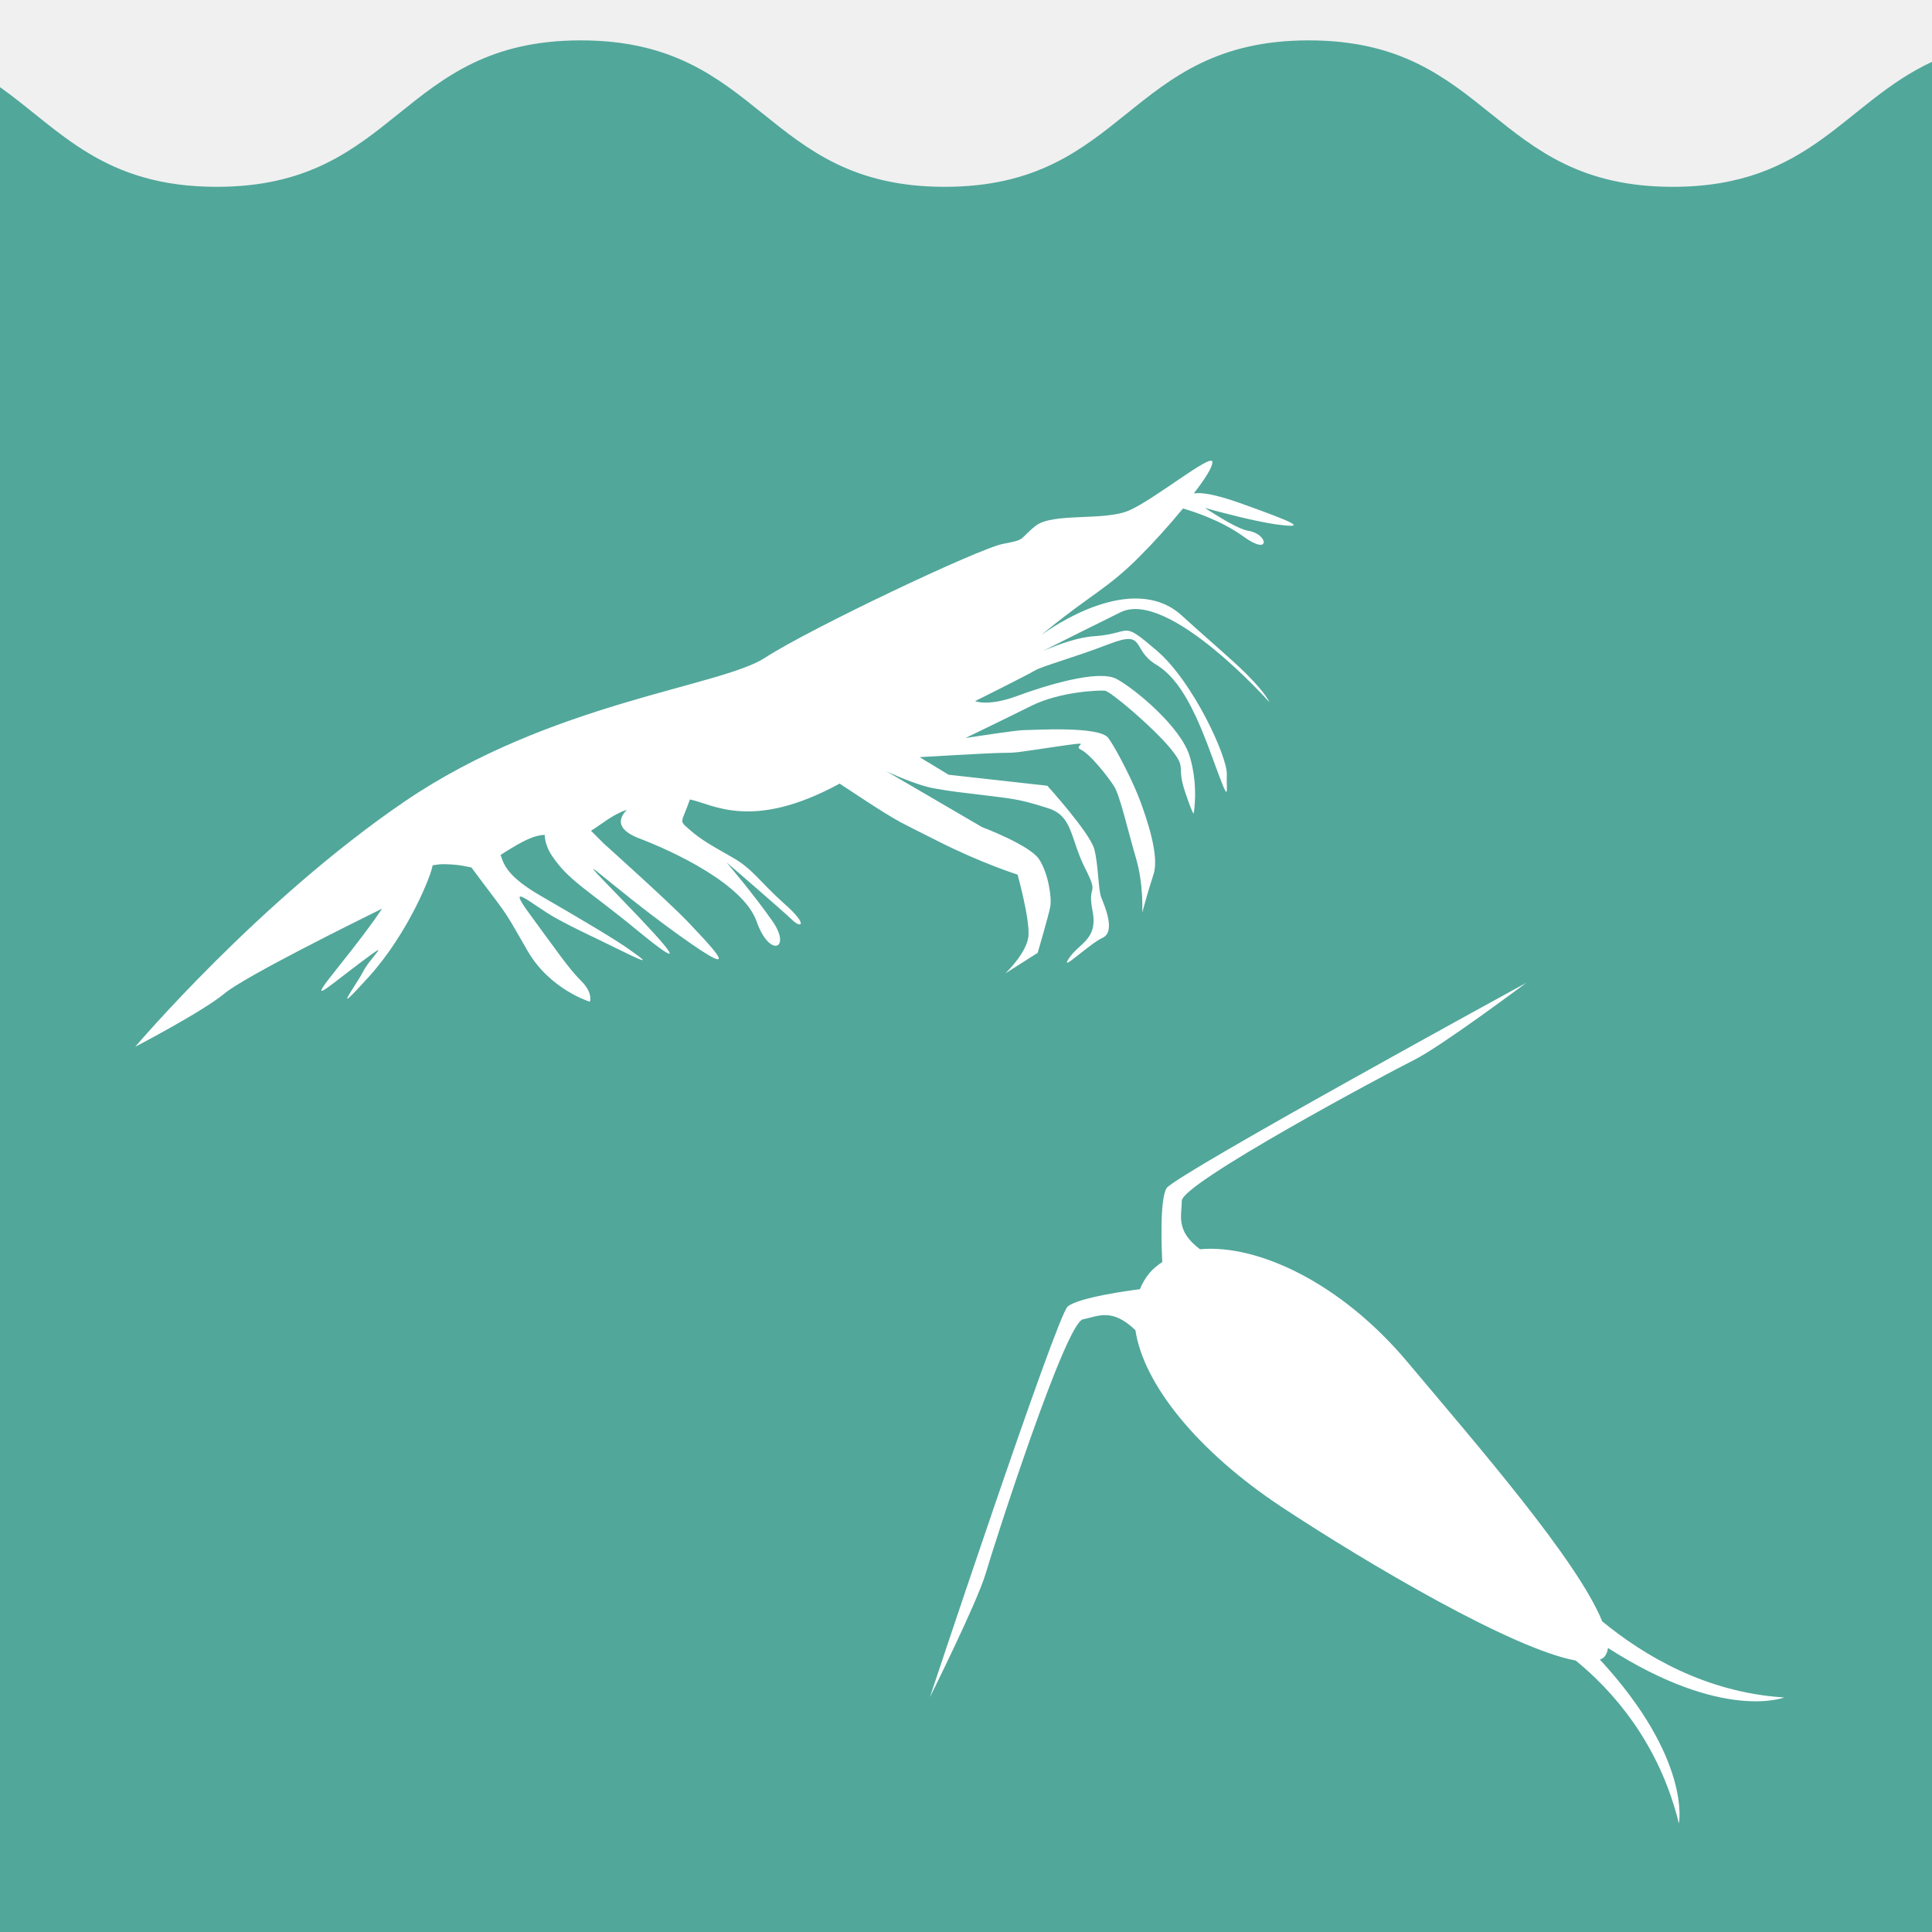
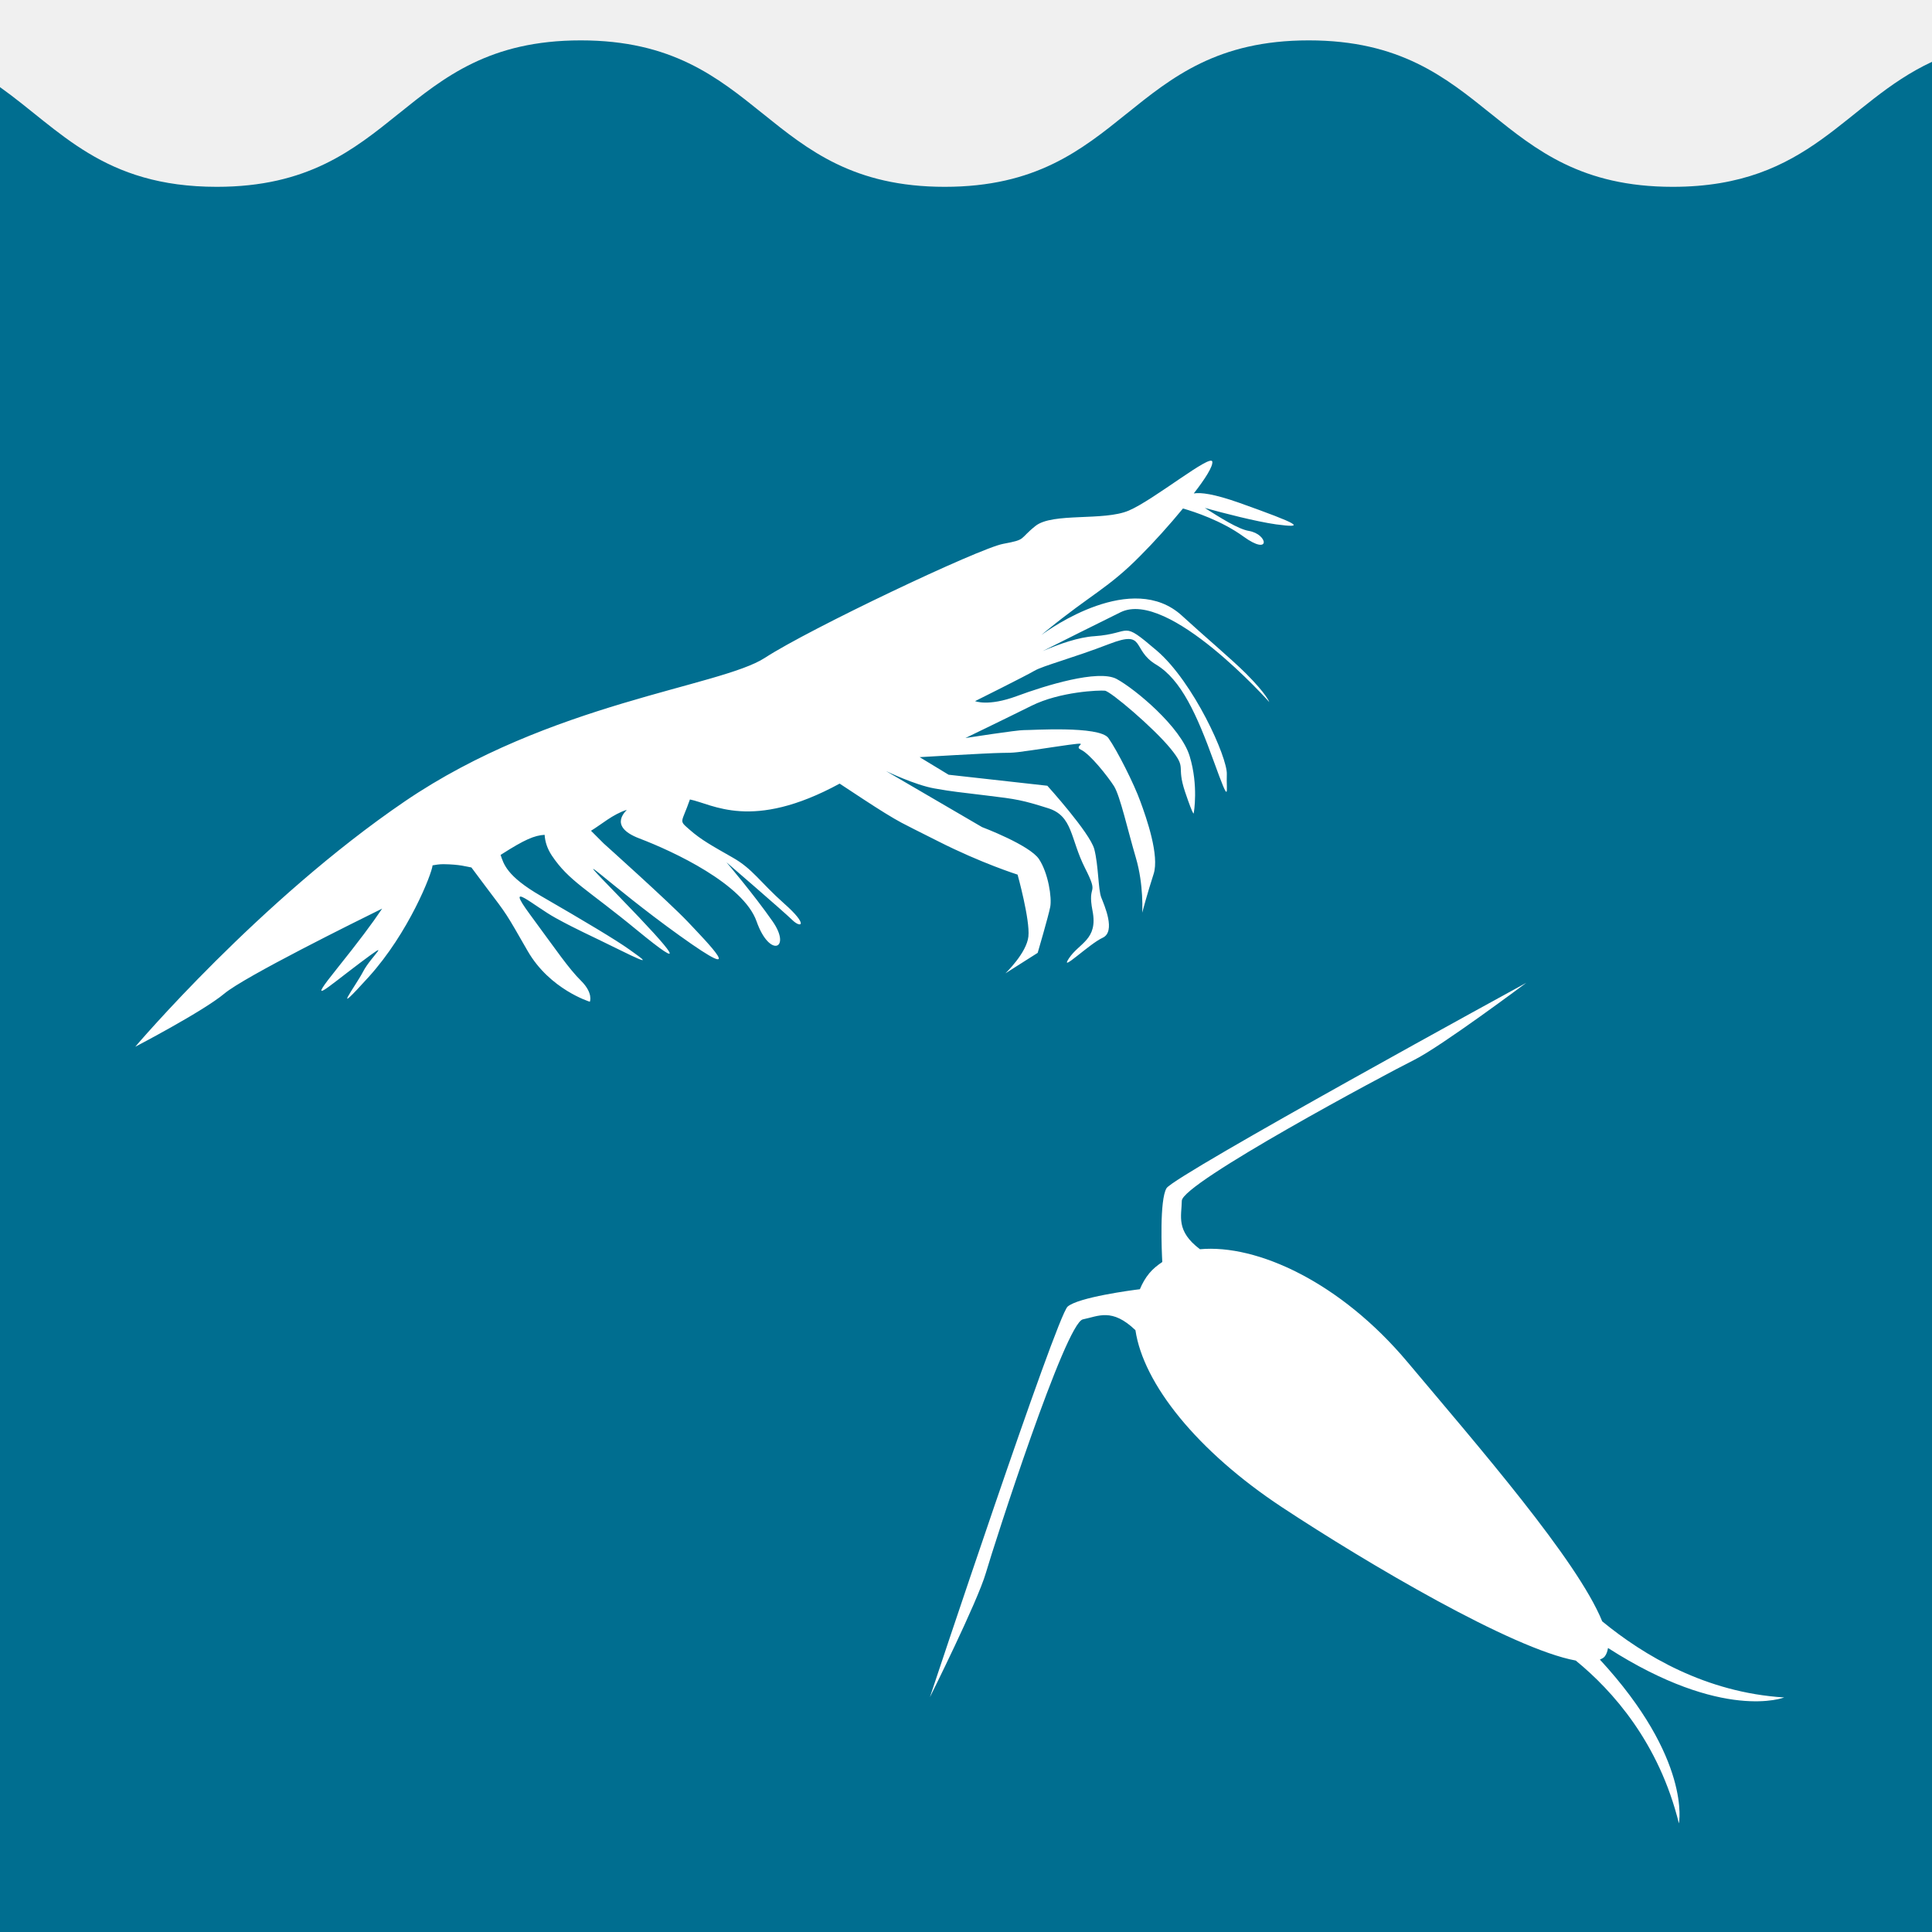
<svg xmlns="http://www.w3.org/2000/svg" version="1.1" id="Layer_1" x="0px" y="0px" viewBox="0 0 100 100" style="enable-background:new 0 0 100 100;" xml:space="preserve">
  <style type="text/css">
- 	.st0{fill:#51A79A;}
+ 	.st0{fill:#006e90;}
	.st1{fill:#FFFFFF;}
</style>
  <g>
    <path class="st0" d="M100,3.2c-4.54,2.11-6.27,6.47-13.42,6.47c-9.42,0-9.42-7.58-18.84-7.58c-9.42,0-9.42,7.58-18.84,7.58   s-9.42-7.58-18.84-7.58c-9.42,0-9.42,7.58-18.84,7.58C5.33,9.67,3.12,6.73,0,4.51V100h100V3.2z" />
    <path class="st1" d="M92.35,87.86c-4.06-0.25-7.28-2.18-9.42-3.94c-1.28-3.16-6.46-9.11-10.07-13.41   c-3.48-4.15-7.8-6.12-10.75-5.85c-1.26-0.95-0.95-1.71-0.94-2.51c0.02-0.92,10.6-6.58,12.01-7.28c1.41-0.7,5.82-4,5.82-4   S60.8,60.82,60.38,61.5c-0.37,0.61-0.25,3.3-0.22,3.82c-0.25,0.17-0.48,0.35-0.67,0.58c-0.21,0.25-0.37,0.54-0.49,0.83   c-0.43,0.05-3.19,0.42-3.74,0.9c-0.59,0.53-7.13,20.22-7.13,20.22s2.46-4.93,2.9-6.44c0.44-1.51,4.12-12.94,5.02-13.12   c0.8-0.16,1.5-0.61,2.72,0.56c0.41,2.77,3.18,6.25,7.58,9.16c4.46,2.94,11.93,7.34,15.21,7.94c1.91,1.56,4.31,4.25,5.34,8.43   c0,0,0.67-3.32-4.09-8.48c0.09-0.04,0.18-0.08,0.24-0.15c0.1-0.12,0.15-0.27,0.18-0.45C89.19,89.12,92.35,87.86,92.35,87.86z" />
    <path class="st1" d="M64.13,26.02c-1.31-0.46-1.98-0.54-2.34-0.48c0.59-0.76,0.99-1.39,0.96-1.64c-0.05-0.45-3.03,1.98-4.33,2.53   c-1.3,0.55-3.93,0.09-4.82,0.79c-0.88,0.7-0.44,0.7-1.68,0.93c-1.24,0.23-10.03,4.4-12.33,5.9c-2.31,1.5-11.12,2.31-18.64,7.43   c-7.52,5.12-13.95,12.7-13.95,12.7s3.51-1.83,4.61-2.75c1.05-0.88,6.79-3.72,8.17-4.4c-0.53,0.79-1.23,1.72-2.31,3.07   c-1.64,2.04-0.66,1.11,1.15-0.25c1.81-1.36,0.59-0.36,0.18,0.43c-0.41,0.79-1.79,2.58,0.29,0.28c2.07-2.29,3.26-5.33,3.3-5.77   c0.17-0.03,0.35-0.06,0.56-0.06c0.87,0.01,1.2,0.13,1.45,0.17c0.22,0.3,0.47,0.63,0.74,0.99c1.15,1.52,1.02,1.33,2.17,3.33   c1.15,2,3.22,2.63,3.22,2.63s0.19-0.44-0.45-1.08c-0.64-0.63-1.28-1.58-2.65-3.44c-1.37-1.86,0.19-0.44,1.34,0.19   c1.15,0.63,1.55,0.78,3.33,1.66c1.78,0.88,1.18,0.47,0.48-0.03c-0.7-0.5-2.29-1.45-4.59-2.78c-1.78-1.03-1.92-1.66-2.08-2.12   c0.03-0.02,0.05-0.03,0.08-0.05c1.16-0.74,1.67-0.96,2.2-0.99c0.02,0.33,0.12,0.69,0.37,1.07c0.89,1.33,1.82,1.73,4.43,3.88   c2.61,2.14,2.07,1.35-0.93-1.74c-3-3.09-0.61-0.66,3.12,2.01c3.72,2.67,1.36,0.28,0.41-0.73c-0.96-1.01-4.34-4.04-4.34-4.04   L30.59,43c0.56-0.34,1.11-0.84,1.84-1.08c0.09-0.02-1.07,0.82,0.67,1.48c1.76,0.67,5.38,2.36,6.06,4.29c0.68,1.93,1.82,1.42,0.83,0   c-0.99-1.42-2.39-3.06-2.39-3.06s2.96,2.55,3.41,2.99c0.45,0.44,0.86,0.28-0.42-0.85c-1.27-1.13-1.63-1.8-2.68-2.39   c-1.05-0.6-1.62-0.91-2.21-1.43c-0.59-0.52-0.43-0.3,0.01-1.57c1.17,0.23,3.19,1.66,7.75-0.82c0.71,0.47,1.8,1.19,2.34,1.52   c0.83,0.5,0.54,0.35,2.77,1.47c2.23,1.13,4.1,1.72,4.1,1.72s0.65,2.34,0.56,3.2c-0.09,0.86-1.19,1.91-1.19,1.91l1.67-1.06   c0,0,0.56-1.91,0.65-2.38c0.09-0.48-0.1-1.74-0.58-2.47c-0.48-0.73-2.95-1.66-2.95-1.66l-4.97-2.9c0,0,1.49,0.72,2.51,0.9   c1.02,0.18,1.21,0.18,2.73,0.37c1.52,0.18,1.84,0.24,3.14,0.65c1.3,0.4,1.15,1.58,1.92,3.1c0.77,1.52,0.1,0.73,0.39,2.22   c0.29,1.49-0.69,1.65-1.22,2.45c-0.53,0.8,1.04-0.74,1.74-1.06s0.09-1.68-0.07-2.09c-0.16-0.41-0.14-1.65-0.36-2.5   c-0.23-0.85-2.43-3.28-2.43-3.28l-5.11-0.57l-1.5-0.91c0,0,3.49-0.21,4.24-0.22s0.58,0.01,2.8-0.32c2.22-0.33,0.82-0.07,1.3,0.15   c0.48,0.22,1.4,1.39,1.72,1.89c0.32,0.51,0.71,2.28,1.13,3.7c0.42,1.42,0.33,2.85,0.33,2.85s0.28-1.05,0.59-2   c0.31-0.95-0.36-2.88-0.69-3.77c-0.32-0.89-1.19-2.62-1.65-3.27c-0.47-0.65-4.04-0.4-4.37-0.41c-0.33-0.01-3.03,0.41-3.03,0.41   s1.93-0.93,3.42-1.67c1.49-0.74,3.52-0.81,3.8-0.78c0.29,0.03,2.52,1.92,3.4,3c0.88,1.08,0.27,0.81,0.75,2.24   c0.48,1.42,0.45,1.08,0.45,1.08s0.25-1.4-0.21-2.92c-0.45-1.52-2.84-3.5-3.79-4.01c-0.95-0.5-3.68,0.34-5.16,0.89   c-1.49,0.55-2.16,0.26-2.16,0.26s2.63-1.31,3.07-1.57c0.44-0.26,1.96-0.65,3.88-1.39s1.12,0.29,2.42,1.07   c1.3,0.78,2.11,2.59,2.99,5.02c0.88,2.42,0.63,1.53,0.67,0.66s-1.72-4.77-3.62-6.4c-1.91-1.63-1.22-0.89-3.24-0.75   c-0.81,0.05-1.81,0.4-2.67,0.77c1.15-0.58,2.61-1.31,4.03-2.01c2.47-1.22,7.7,4.65,7.7,4.65s-0.14-0.41-1.2-1.47   c-0.75-0.75-2.2-1.97-3.32-3c-2.57-2.36-6.84,0.67-7.28,1c0.1-0.09,0.2-0.17,0.31-0.26c2.27-1.85,3.16-2.17,4.8-3.83   c0.72-0.72,1.53-1.62,2.22-2.46c0.57,0.16,2,0.63,3.13,1.45c1.43,1.04,1.28-0.12,0.28-0.29c-0.55-0.09-1.49-0.69-2.28-1.19   c1.01,0.28,2.64,0.7,3.68,0.85C67.61,27.35,67.3,27.15,64.13,26.02z" />
  </g>
</svg>
